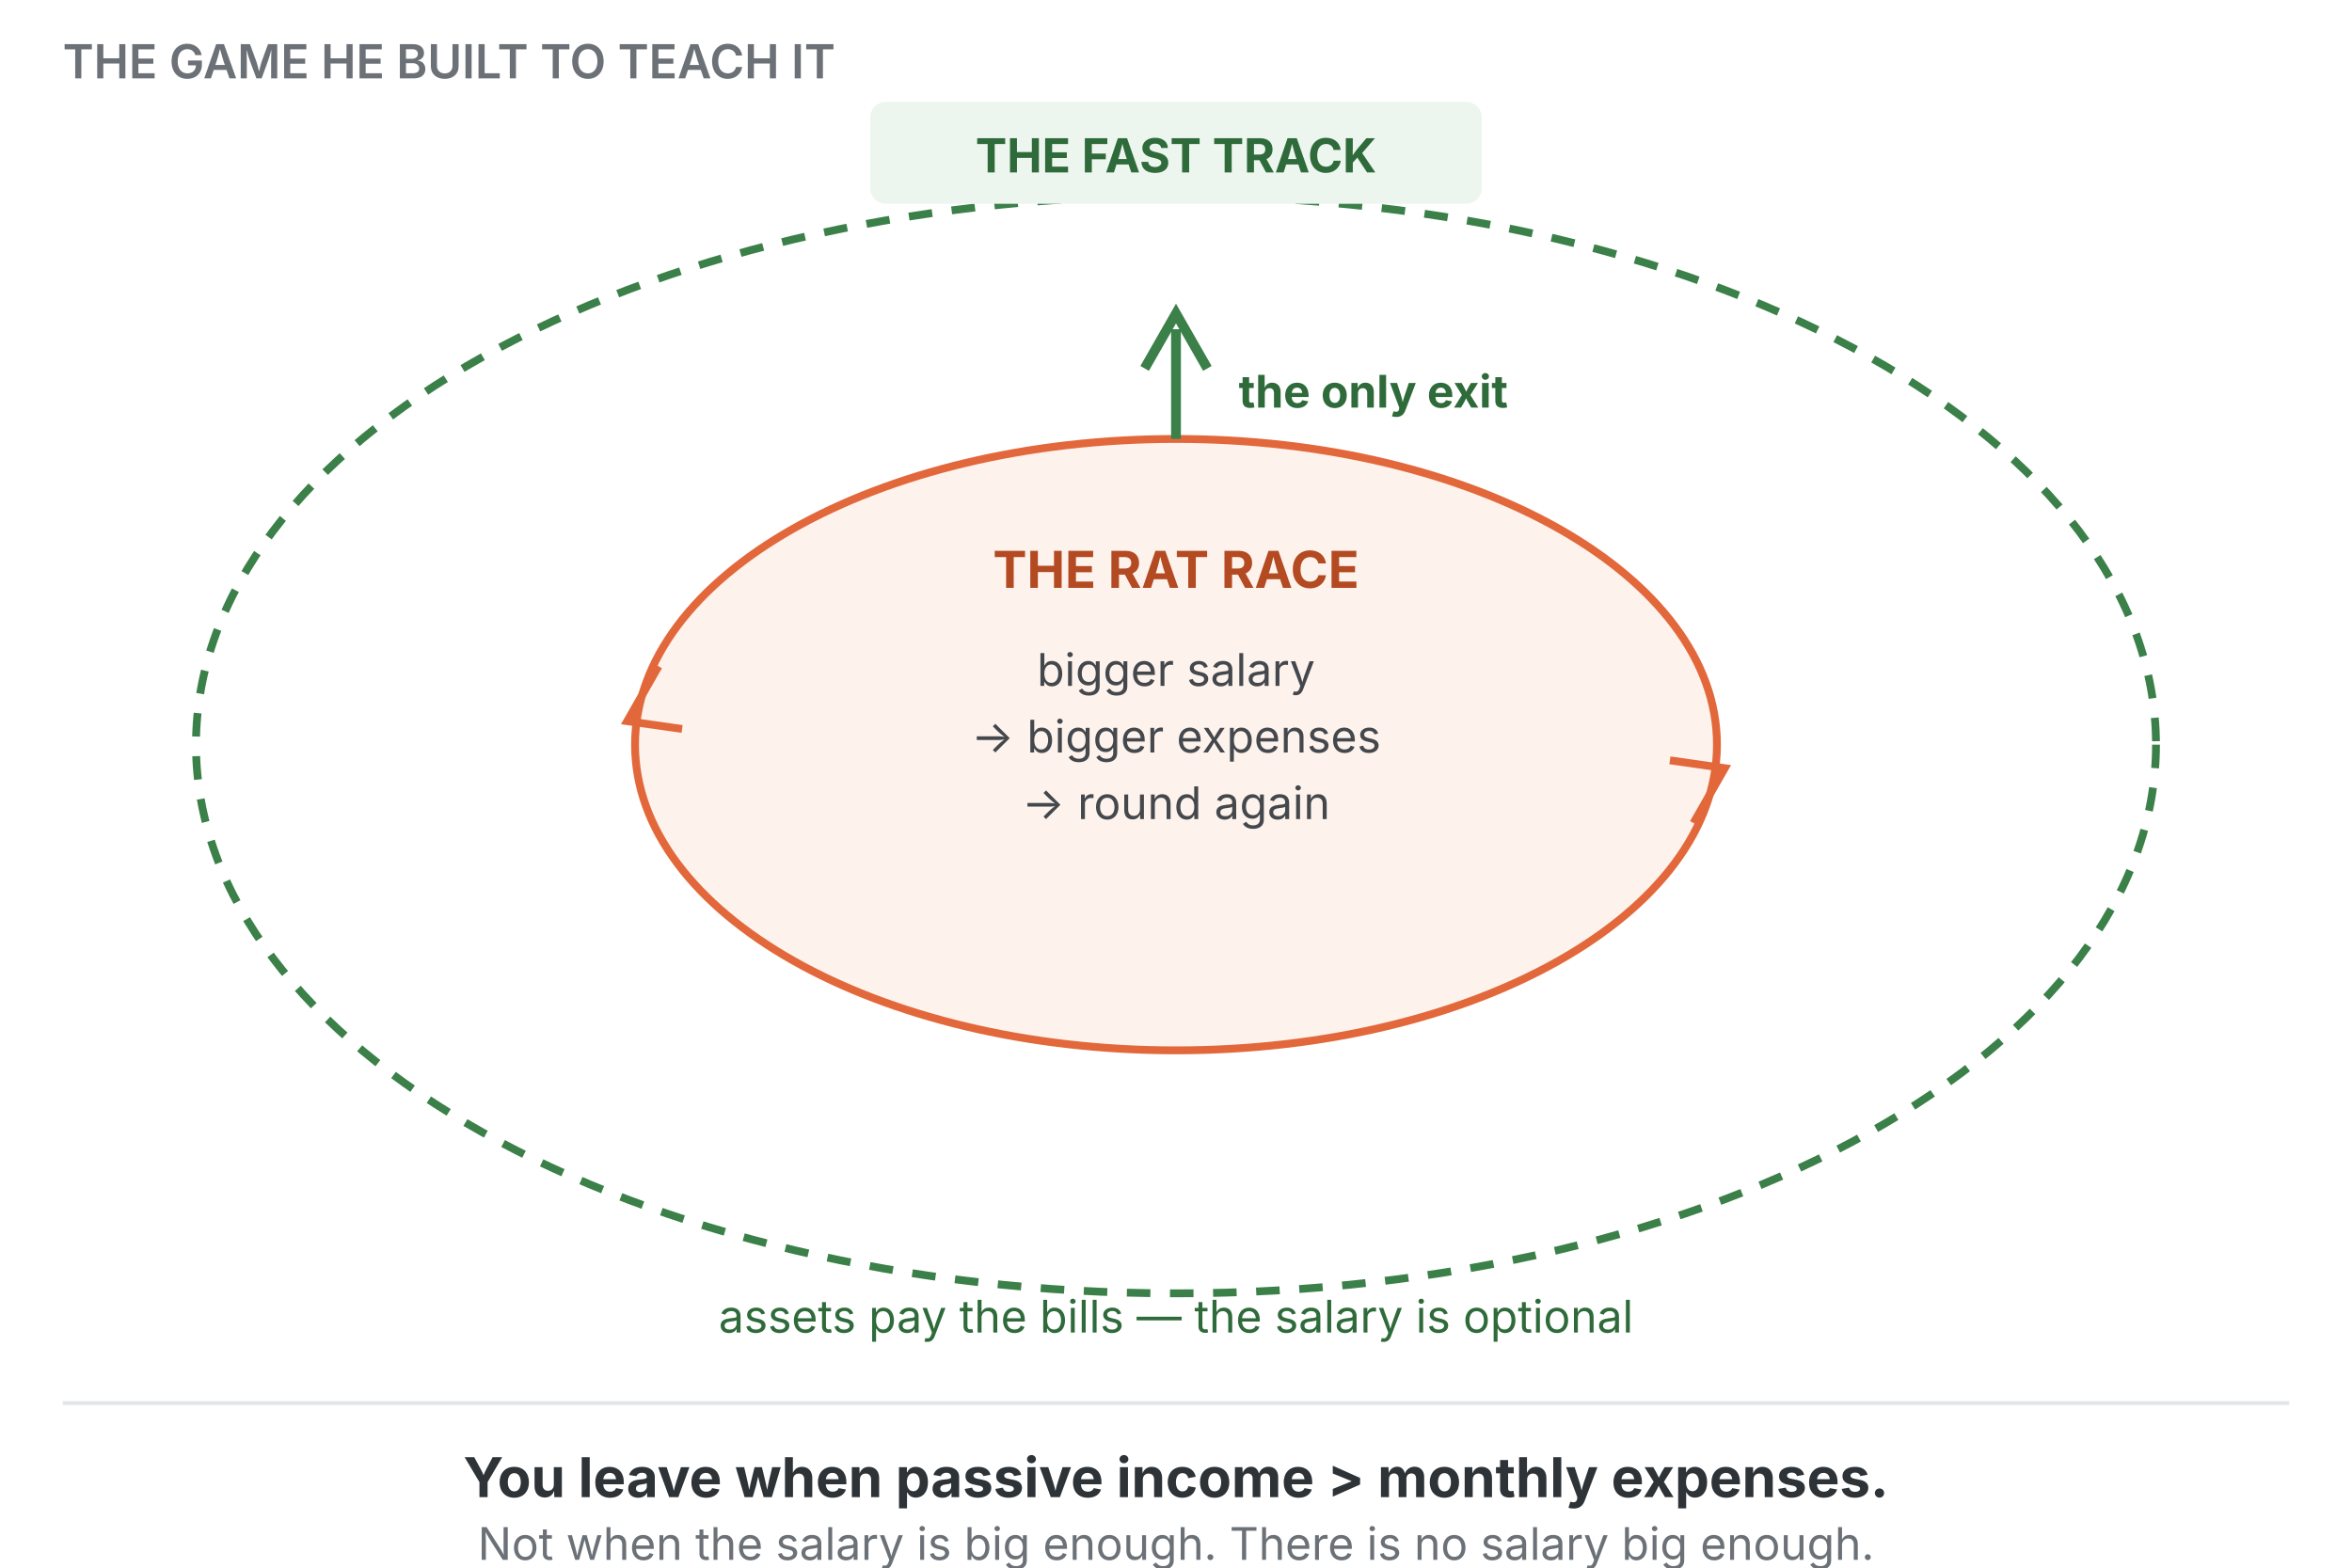
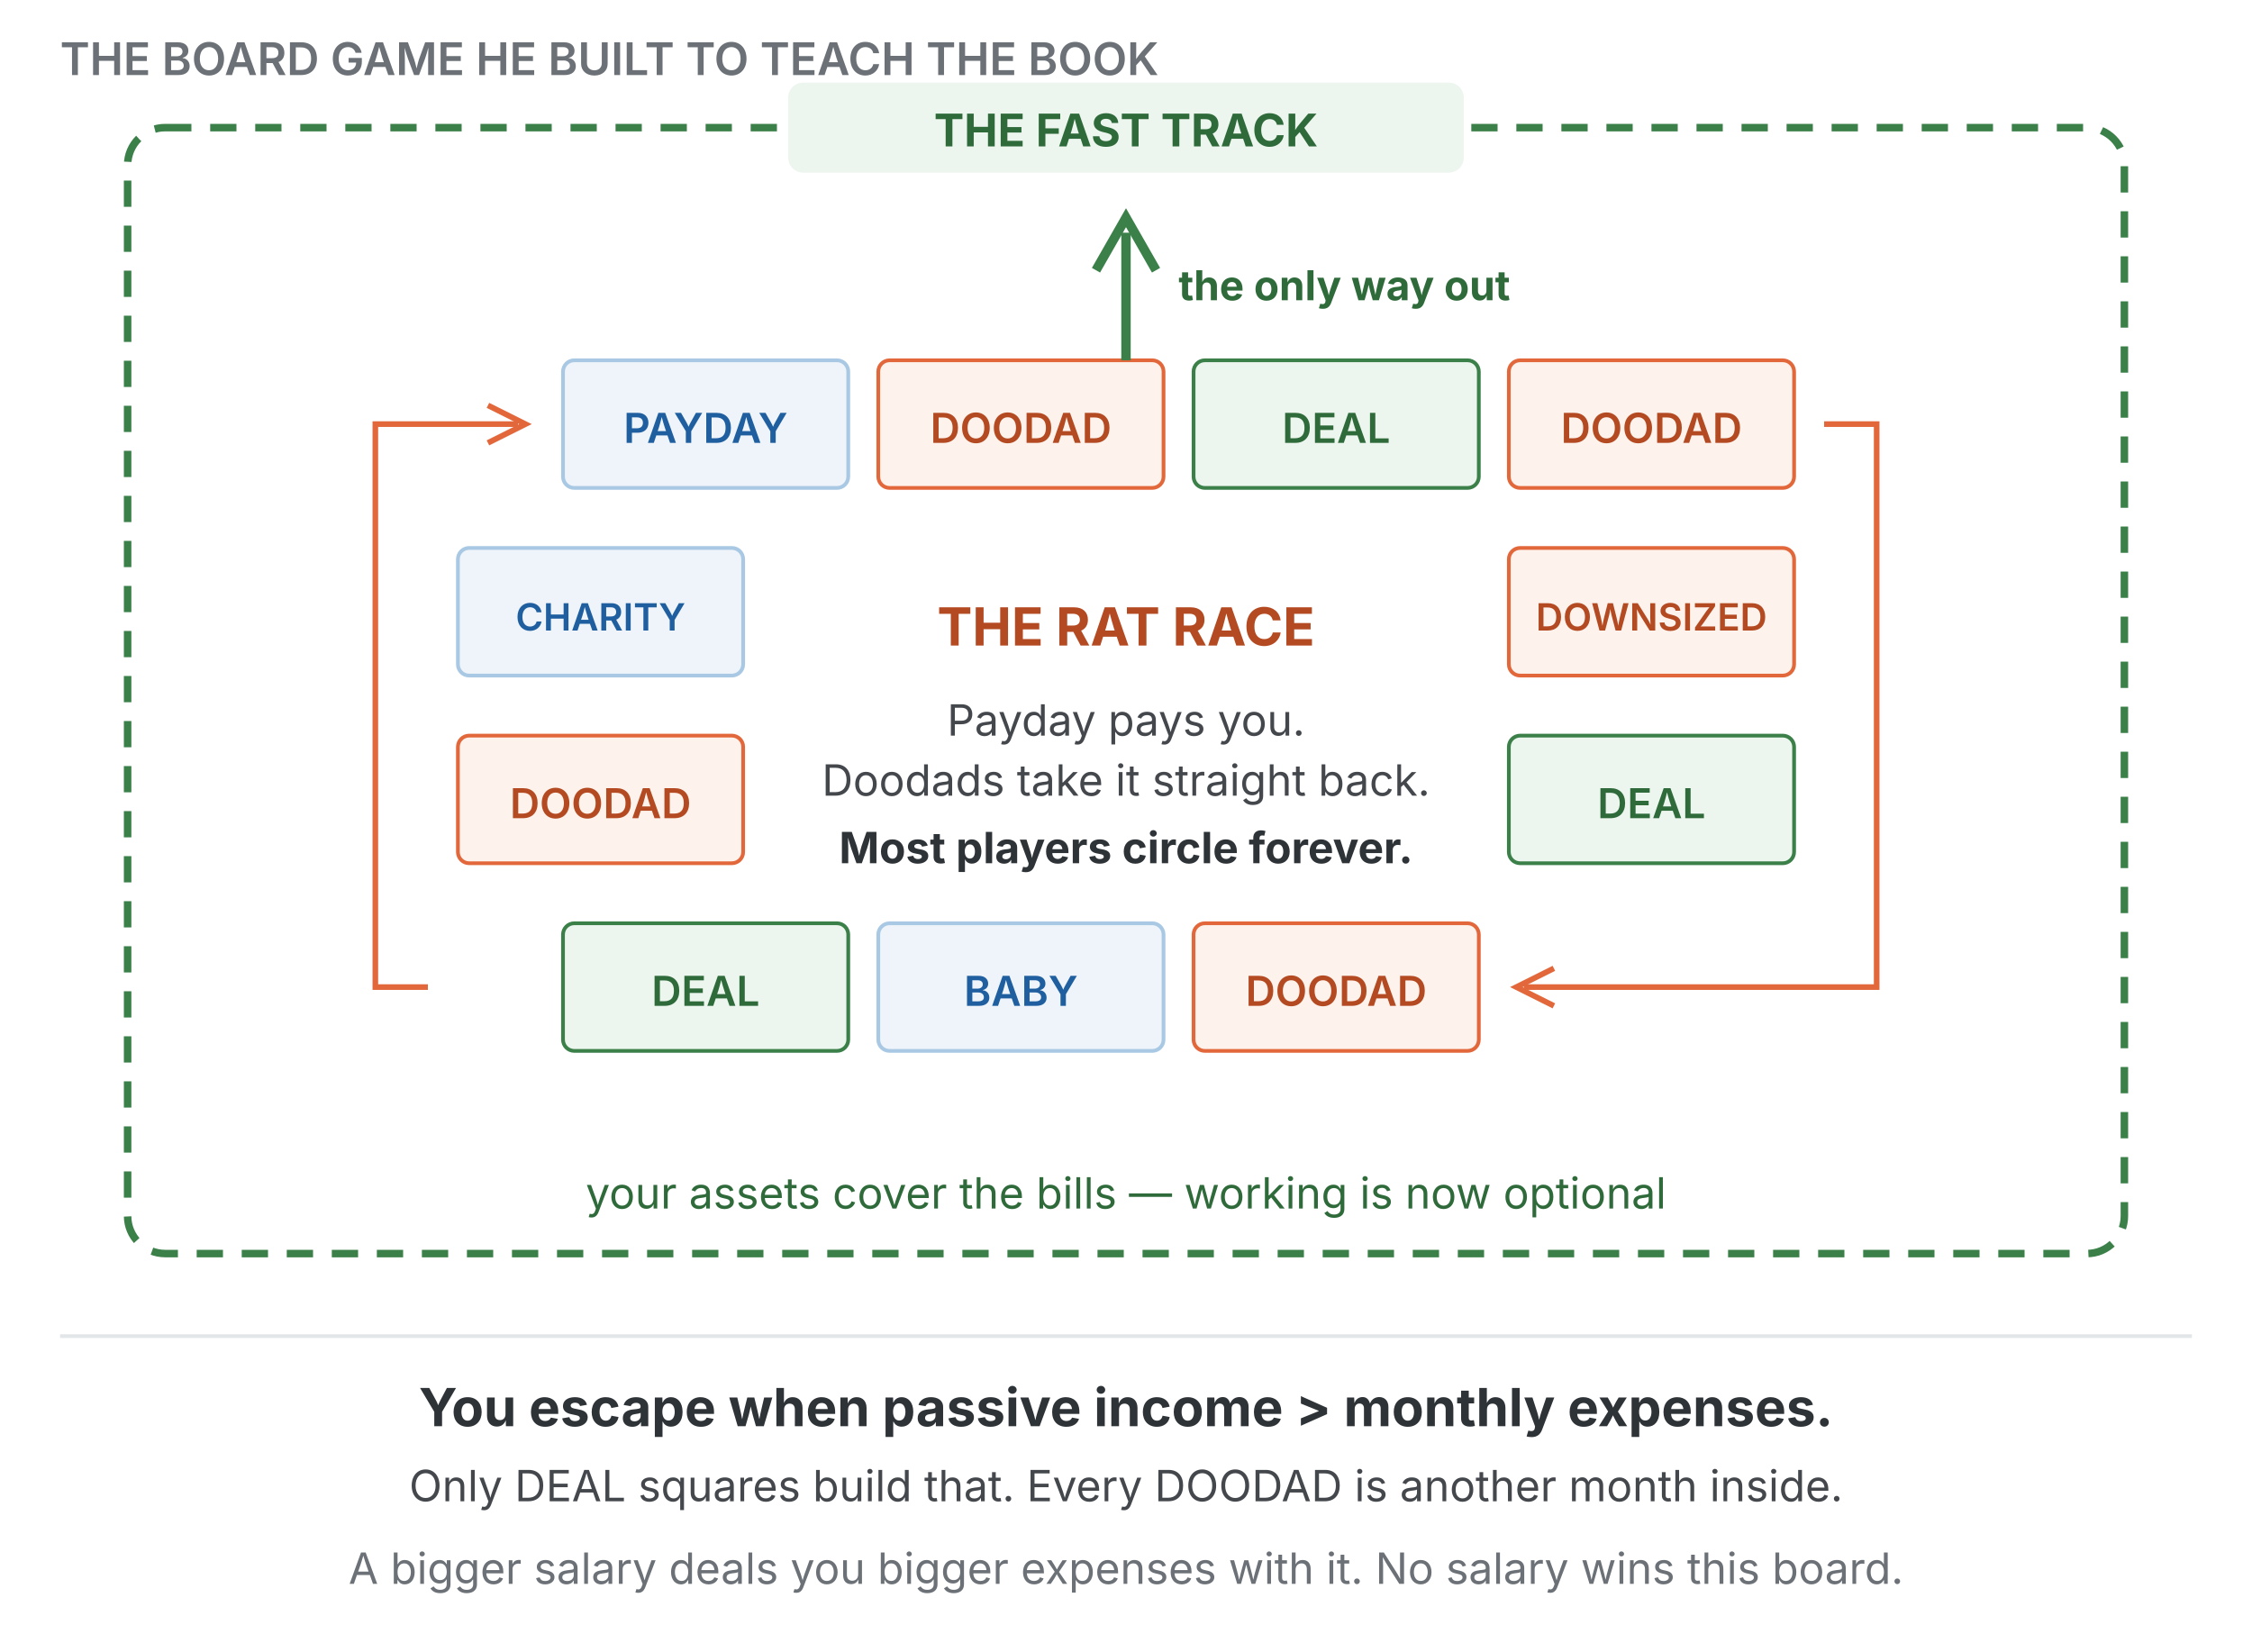
- <svg xmlns="http://www.w3.org/2000/svg" viewBox="0 0 600 400" width="600" height="400" fill="none" role="img" aria-labelledby="rrT">
-   <text x="16" y="20" font-family="Inter, Arial, sans-serif" font-size="12" font-weight="600" fill="#6B7177">THE GAME HE BUILT TO TEACH IT</text>
-   <ellipse cx="300" cy="190" rx="250" ry="140" fill="none" stroke="#3B8049" stroke-width="2" stroke-dasharray="6 5" />
-   <rect x="222" y="26" width="156" height="26" rx="4" fill="#edf5ef" />
-   <text x="300" y="44" text-anchor="middle" font-family="Inter, Arial, sans-serif" font-size="12" font-weight="700" fill="#2F6B3A">THE FAST TRACK</text>
-   <text x="300" y="340" text-anchor="middle" font-family="Inter, Arial, sans-serif" font-size="11.5" fill="#2F6B3A">assets pay the bills — the salary is optional</text>
-   <ellipse cx="300" cy="190" rx="138" ry="78" fill="#fdf3ec" stroke="#E2683C" stroke-width="2" />
-   <text x="300" y="150" text-anchor="middle" font-family="Inter, Arial, sans-serif" font-size="13" font-weight="700" fill="#B44A22">THE RAT RACE</text>
-   <text x="300" y="175" text-anchor="middle" font-family="Inter, Arial, sans-serif" font-size="11.5" fill="#44484D">bigger salary</text>
-   <text x="300" y="192" text-anchor="middle" font-family="Inter, Arial, sans-serif" font-size="11.5" fill="#44484D">→ bigger expenses</text>
-   <text x="300" y="209" text-anchor="middle" font-family="Inter, Arial, sans-serif" font-size="11.5" fill="#44484D">→ round again</text>
-   <path d="M168 170 L160 184 L174 186" stroke="#E2683C" stroke-width="2" fill="none" />
-   <path d="M432 210 L440 196 L426 194" stroke="#E2683C" stroke-width="2" fill="none" />
-   <path d="M300 112 L300 84" stroke="#3B8049" stroke-width="2.5" />
-   <path d="M292 94 L300 80 L308 94" stroke="#3B8049" stroke-width="2.5" fill="none" />
-   <text x="316" y="104" font-family="Inter, Arial, sans-serif" font-size="11.5" font-weight="700" fill="#2F6B3A">the only exit</text>
-   <path d="M16 358 L584 358" stroke="#E3E6E9" stroke-width="1" />
-   <text x="300" y="382" text-anchor="middle" font-family="Inter, Arial, sans-serif" font-size="14" font-weight="700" fill="#2E3338">You leave when passive income &gt; monthly expenses.</text>
-   <text x="300" y="398" text-anchor="middle" font-family="Inter, Arial, sans-serif" font-size="11.5" fill="#6B7177">Not when the salary is big enough. There is no salary big enough.</text>
+ <svg xmlns="http://www.w3.org/2000/svg" viewBox="0 0 600 440" width="600" height="440" fill="none" role="img" aria-labelledby="rrT">
+   <text x="16" y="20" font-family="Inter, Arial, sans-serif" font-size="12" font-weight="600" fill="#6B7177">THE BOARD GAME HE BUILT TO TEACH THE BOOK</text>
+   <rect x="34" y="34" width="532" height="300" rx="10" fill="none" stroke="#3B8049" stroke-width="2" stroke-dasharray="7 5" />
+   <rect x="210" y="22" width="180" height="24" rx="4" fill="#edf5ef" />
+   <text x="300" y="39" text-anchor="middle" font-family="Inter, Arial, sans-serif" font-size="12" font-weight="700" fill="#2F6B3A">THE FAST TRACK</text>
+   <text x="300" y="322" text-anchor="middle" font-family="Inter, Arial, sans-serif" font-size="11.5" fill="#2F6B3A">your assets cover the bills — working is now optional</text>
+   <rect x="150" y="96" width="76" height="34" rx="3" fill="#EEF4FA" stroke="#A8C8E4" />
+   <text x="188" y="118" text-anchor="middle" font-family="Inter, Arial, sans-serif" font-size="11" font-weight="600" fill="#1F5FA0">PAYDAY</text>
+   <rect x="234" y="96" width="76" height="34" rx="3" fill="#fdf3ec" stroke="#E2683C" />
+   <text x="272" y="118" text-anchor="middle" font-family="Inter, Arial, sans-serif" font-size="11" font-weight="600" fill="#B44A22">DOODAD</text>
+   <rect x="318" y="96" width="76" height="34" rx="3" fill="#edf5ef" stroke="#3B8049" />
+   <text x="356" y="118" text-anchor="middle" font-family="Inter, Arial, sans-serif" font-size="11" font-weight="600" fill="#2F6B3A">DEAL</text>
+   <rect x="402" y="96" width="76" height="34" rx="3" fill="#fdf3ec" stroke="#E2683C" />
+   <text x="440" y="118" text-anchor="middle" font-family="Inter, Arial, sans-serif" font-size="11" font-weight="600" fill="#B44A22">DOODAD</text>
+   <rect x="402" y="146" width="76" height="34" rx="3" fill="#fdf3ec" stroke="#E2683C" />
+   <text x="440" y="168" text-anchor="middle" font-family="Inter, Arial, sans-serif" font-size="10" font-weight="600" fill="#B44A22">DOWNSIZED</text>
+   <rect x="402" y="196" width="76" height="34" rx="3" fill="#edf5ef" stroke="#3B8049" />
+   <text x="440" y="218" text-anchor="middle" font-family="Inter, Arial, sans-serif" font-size="11" font-weight="600" fill="#2F6B3A">DEAL</text>
+   <rect x="318" y="246" width="76" height="34" rx="3" fill="#fdf3ec" stroke="#E2683C" />
+   <text x="356" y="268" text-anchor="middle" font-family="Inter, Arial, sans-serif" font-size="11" font-weight="600" fill="#B44A22">DOODAD</text>
+   <rect x="234" y="246" width="76" height="34" rx="3" fill="#EEF4FA" stroke="#A8C8E4" />
+   <text x="272" y="268" text-anchor="middle" font-family="Inter, Arial, sans-serif" font-size="11" font-weight="600" fill="#1F5FA0">BABY</text>
+   <rect x="150" y="246" width="76" height="34" rx="3" fill="#edf5ef" stroke="#3B8049" />
+   <text x="188" y="268" text-anchor="middle" font-family="Inter, Arial, sans-serif" font-size="11" font-weight="600" fill="#2F6B3A">DEAL</text>
+   <rect x="122" y="196" width="76" height="34" rx="3" fill="#fdf3ec" stroke="#E2683C" />
+   <text x="160" y="218" text-anchor="middle" font-family="Inter, Arial, sans-serif" font-size="11" font-weight="600" fill="#B44A22">DOODAD</text>
+   <rect x="122" y="146" width="76" height="34" rx="3" fill="#EEF4FA" stroke="#A8C8E4" />
+   <text x="160" y="168" text-anchor="middle" font-family="Inter, Arial, sans-serif" font-size="10" font-weight="600" fill="#1F5FA0">CHARITY</text>
+   <path d="M486 113 L500 113 L500 263 L406 263" stroke="#E2683C" stroke-width="1.5" fill="none" />
+   <path d="M414 258 L404 263 L414 268" stroke="#E2683C" stroke-width="1.5" fill="none" />
+   <path d="M114 263 L100 263 L100 113 L138 113" stroke="#E2683C" stroke-width="1.5" fill="none" />
+   <path d="M130 108 L140 113 L130 118" stroke="#E2683C" stroke-width="1.5" fill="none" />
+   <text x="300" y="172" text-anchor="middle" font-family="Inter, Arial, sans-serif" font-size="14" font-weight="700" fill="#B44A22">THE RAT RACE</text>
+   <text x="300" y="196" text-anchor="middle" font-family="Inter, Arial, sans-serif" font-size="11.5" fill="#44484D">Payday pays you.</text>
+   <text x="300" y="212" text-anchor="middle" font-family="Inter, Arial, sans-serif" font-size="11.5" fill="#44484D">Doodads take it straight back.</text>
+   <text x="300" y="230" text-anchor="middle" font-family="Inter, Arial, sans-serif" font-size="11.5" font-weight="700" fill="#2E3338">Most players circle forever.</text>
+   <path d="M300 96 L300 62" stroke="#3B8049" stroke-width="2.5" />
+   <path d="M292 72 L300 58 L308 72" stroke="#3B8049" stroke-width="2.5" fill="none" />
+   <text x="314" y="80" font-family="Inter, Arial, sans-serif" font-size="11" font-weight="700" fill="#2F6B3A">the only way out</text>
+   <path d="M16 356 L584 356" stroke="#E3E6E9" stroke-width="1" />
+   <text x="300" y="380" text-anchor="middle" font-family="Inter, Arial, sans-serif" font-size="14" font-weight="700" fill="#2E3338">You escape when passive income &gt; monthly expenses.</text>
+   <text x="300" y="400" text-anchor="middle" font-family="Inter, Arial, sans-serif" font-size="11.5" fill="#44484D">Only DEAL squares build that. Every DOODAD is another month inside.</text>
+   <text x="300" y="422" text-anchor="middle" font-family="Inter, Arial, sans-serif" font-size="11.5" fill="#6B7177">A bigger salary deals you bigger expenses with it. No salary wins this board.</text>
</svg>
